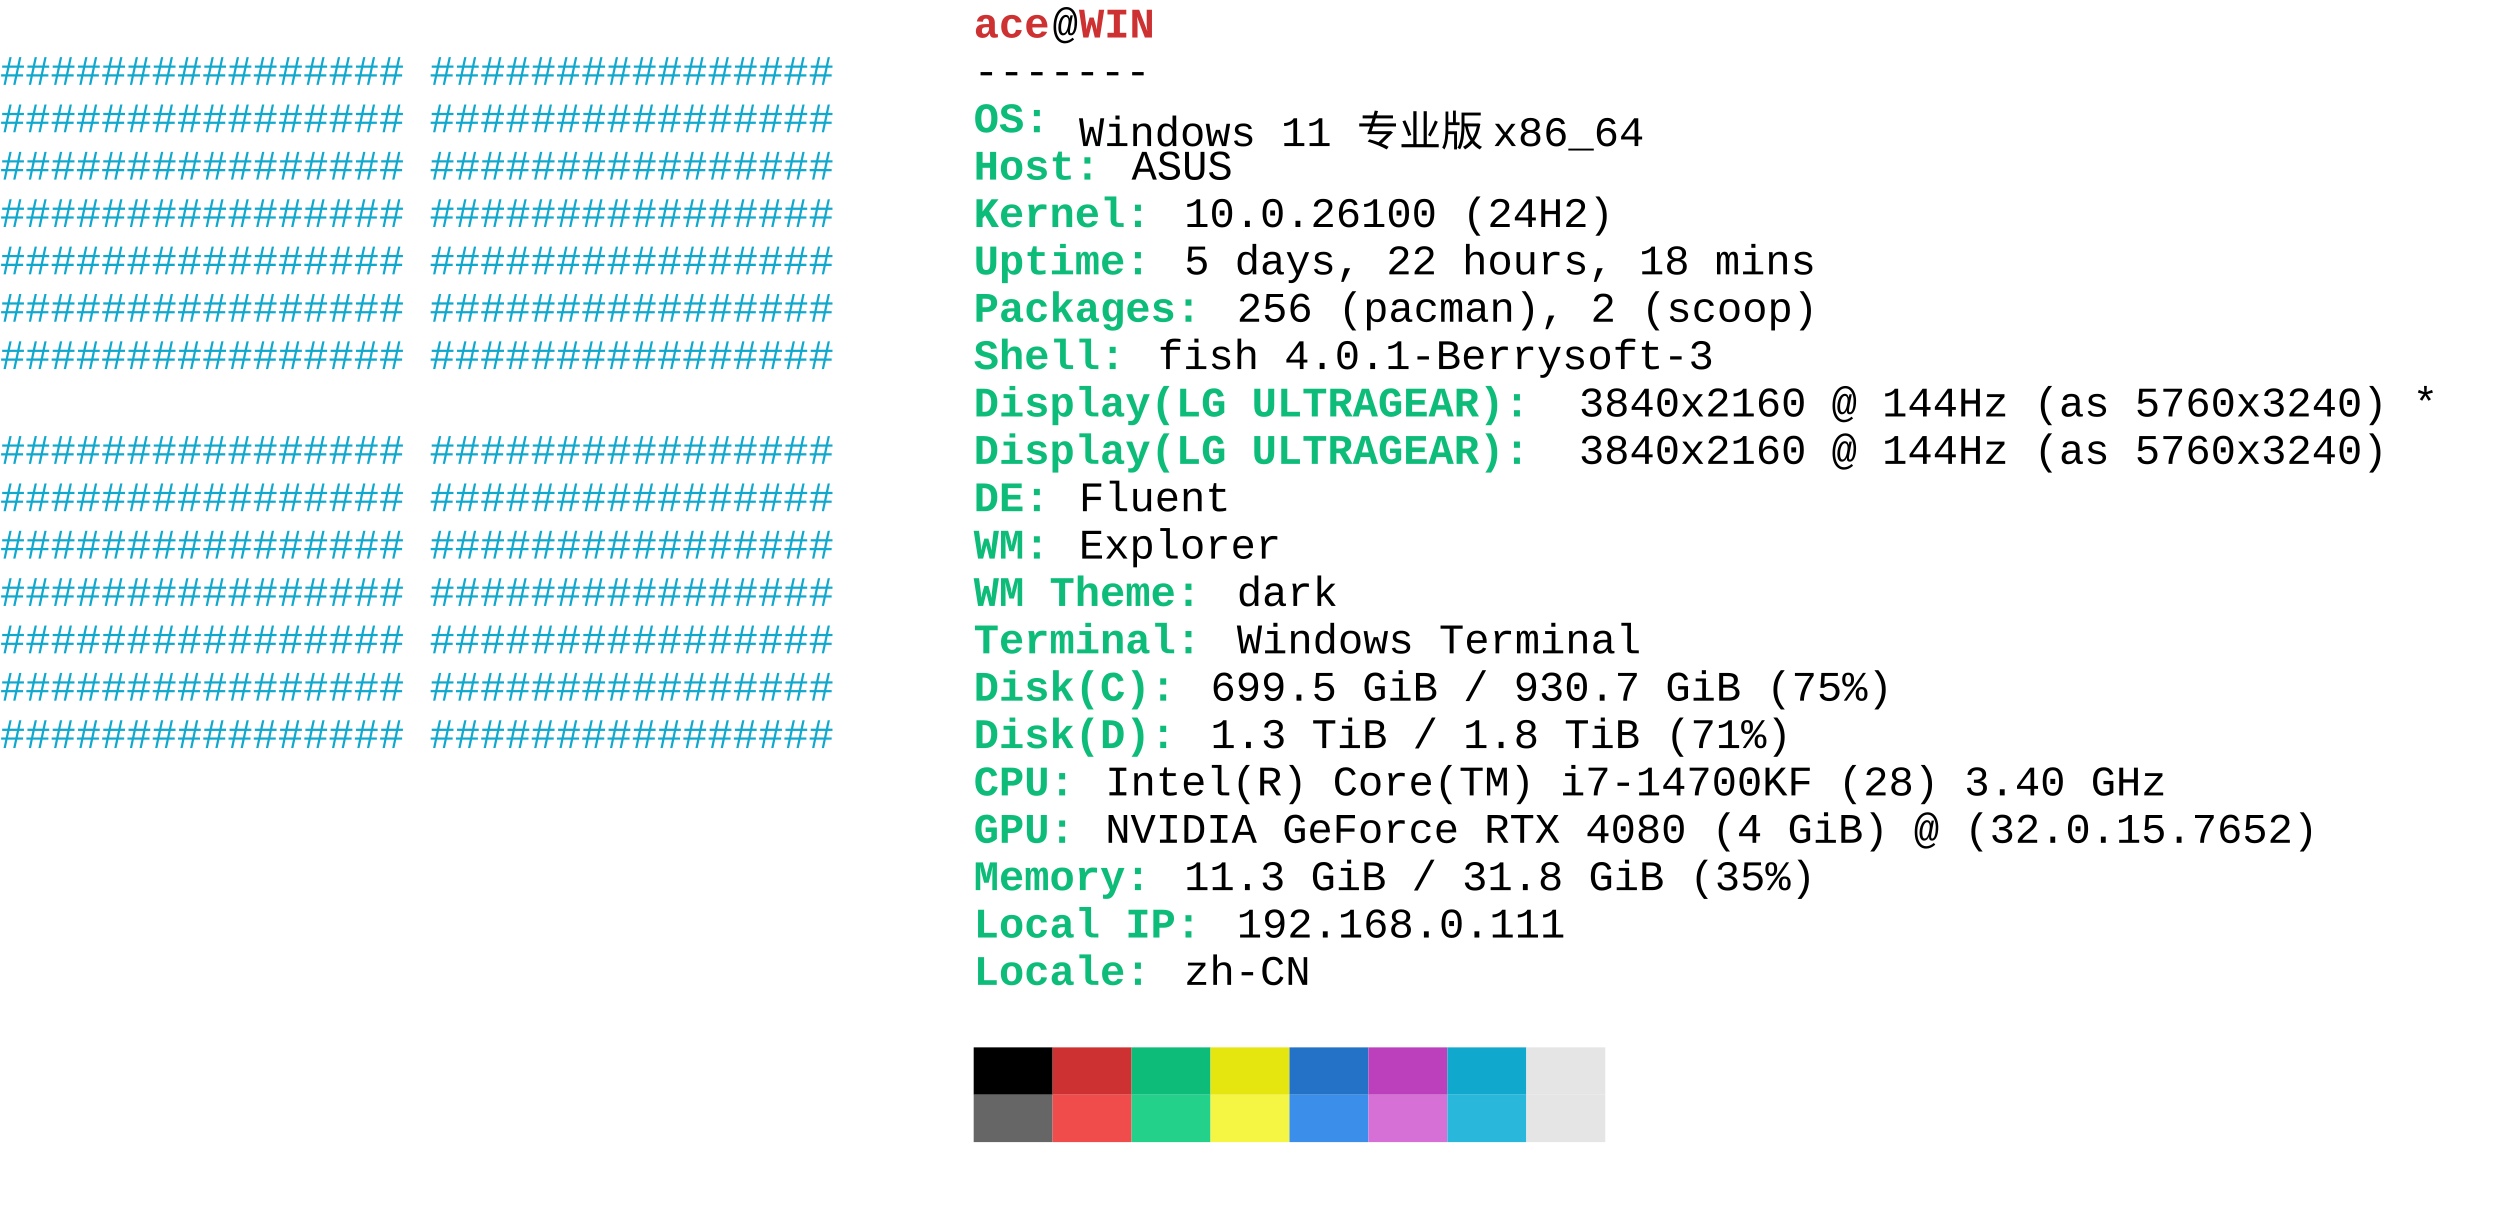
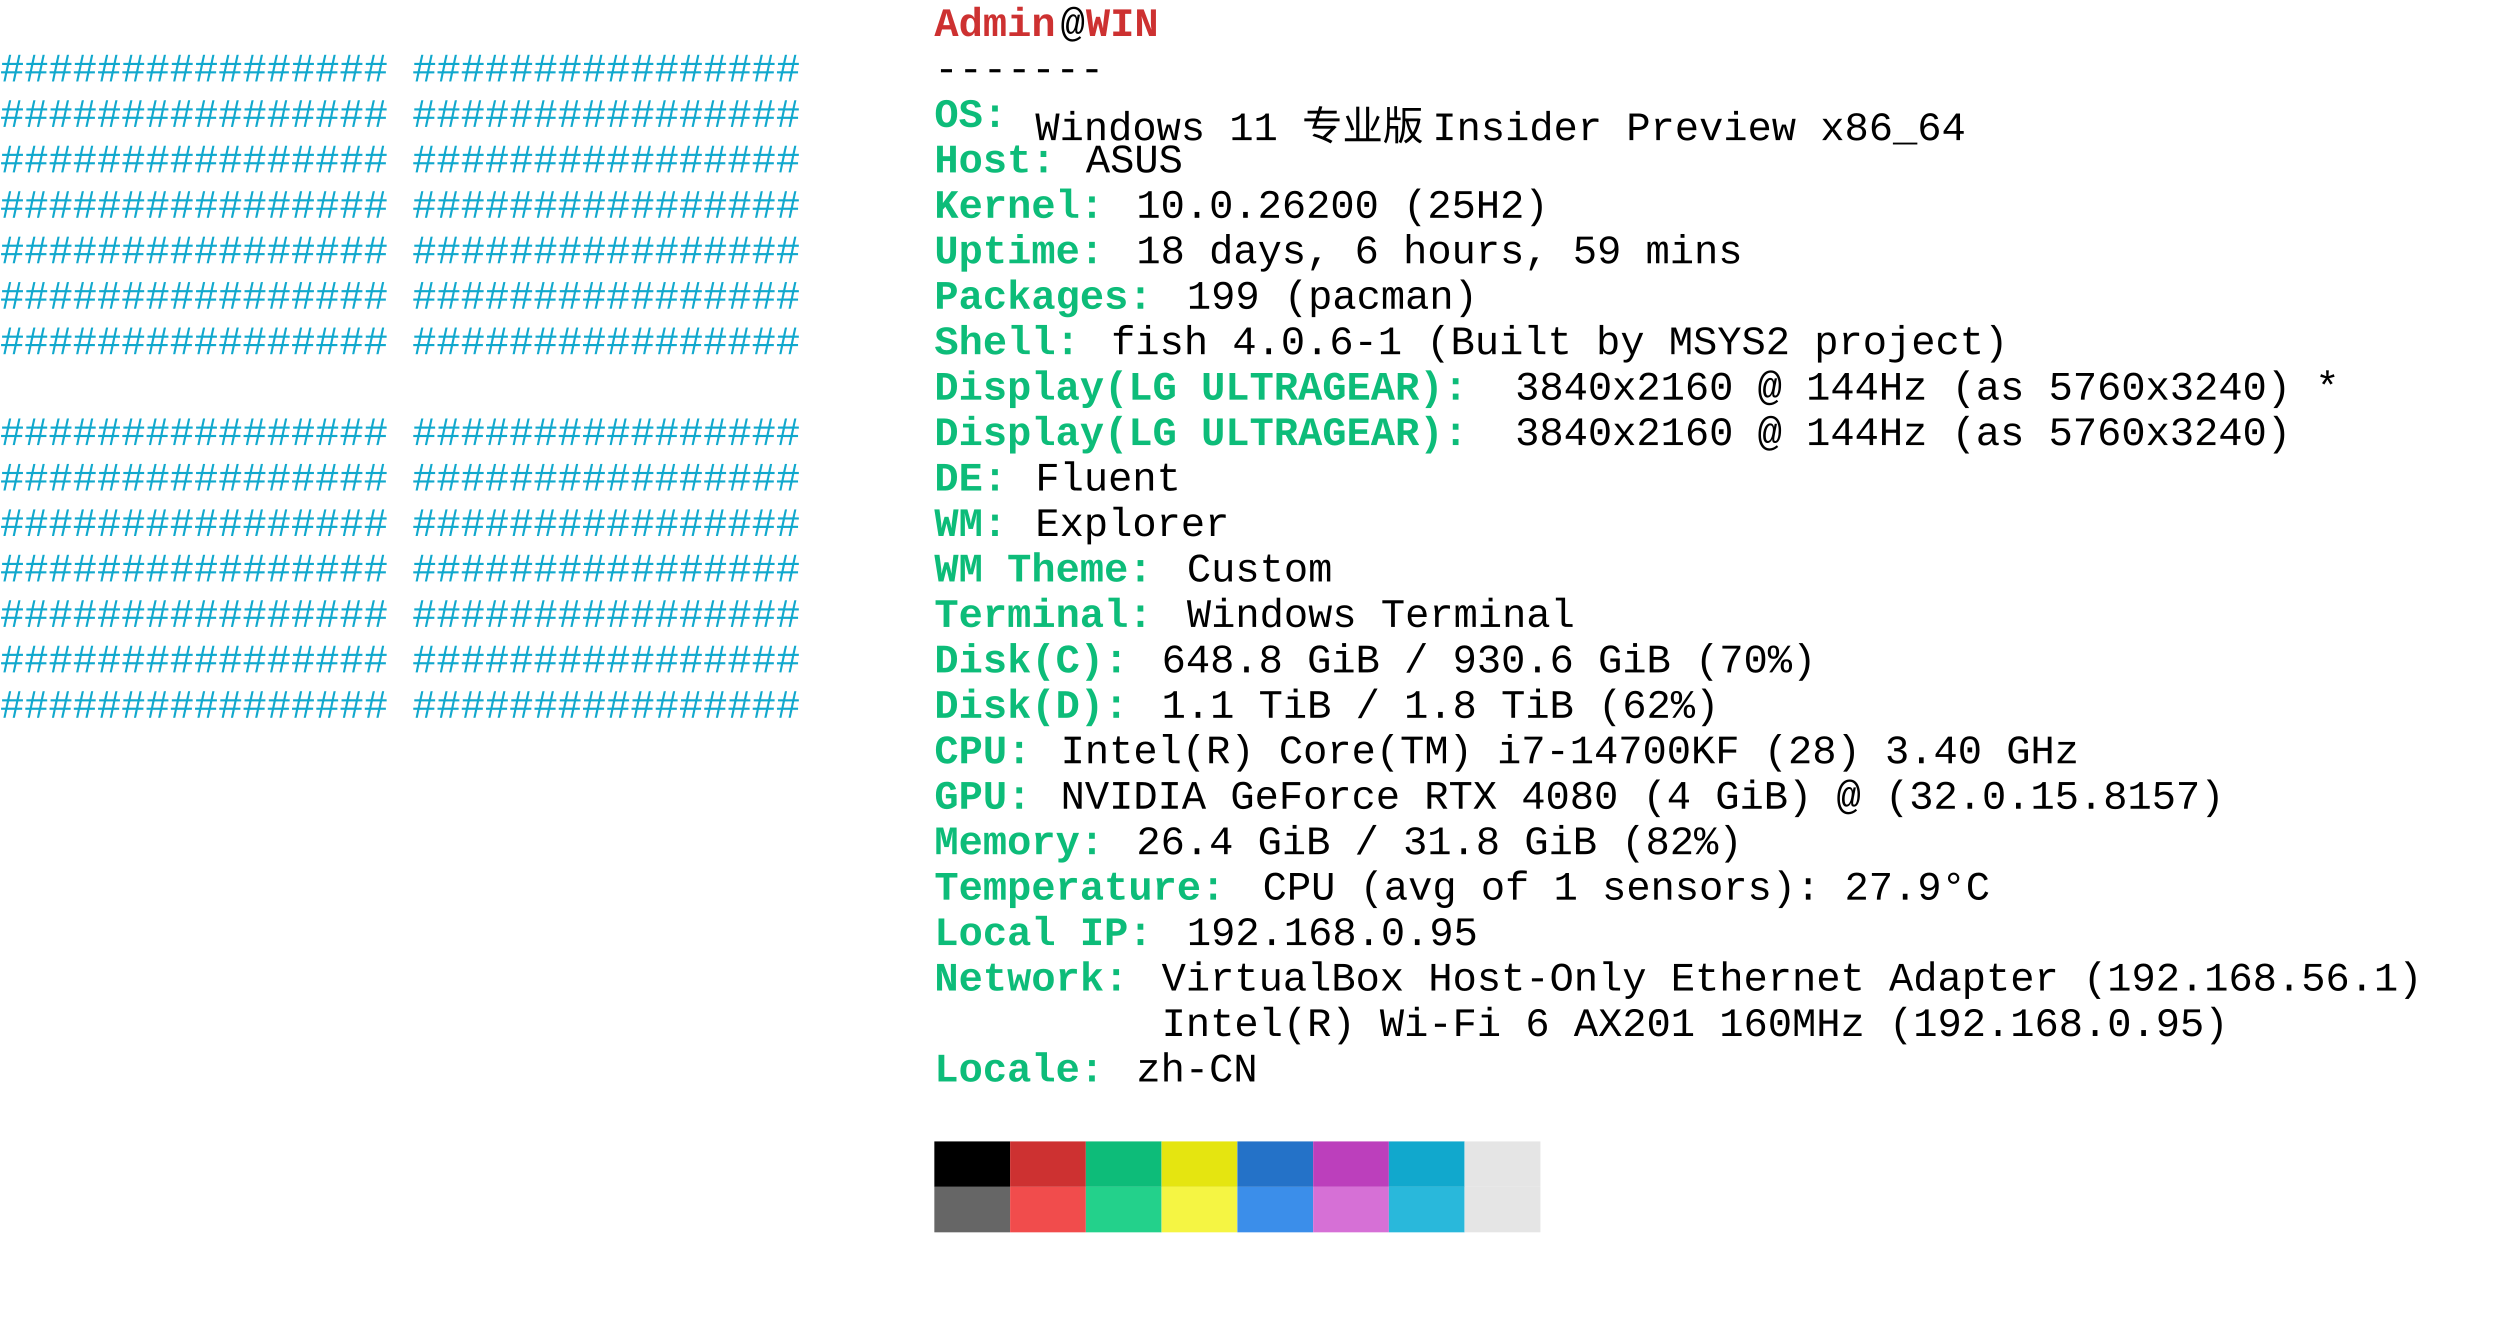
- <svg xmlns="http://www.w3.org/2000/svg" width="950" height="468">
-   <style>.t{dominant-baseline:central;font-variant-ligatures:none;white-space:pre;font-family:Consolas,Courier New,Monaco;font-size:16px}.b{font-weight:700}:root{color-scheme:light dark;background:#fff}.c6{fill:#11a8cd}.c1{fill:#cd3131}.c2{fill:#0dbc79}svg&gt;text{fill:#000}@media (prefers-color-scheme:dark){:root{background:#181818}.c6{fill:#11a8cd}.c1{fill:#cd3131}.c2{fill:#0dbc79}svg&gt;text{fill:#e5e5e5}}</style>
+ <svg xmlns="http://www.w3.org/2000/svg" width="990" height="522">
+   <style>.t{dominant-baseline:central;font-variant-ligatures:none;white-space:pre;font-family:Consolas,Courier New,Monaco;font-size:16px}.b{font-weight:700}:root{color-scheme:light dark;background:#fff}.c6{fill:#11a8cd}.c1{fill:#cd3131}.c2{fill:#0dbc79}.b0{fill:#000}.b1{fill:#cd3131}.b2{fill:#0dbc79}.b3{fill:#e5e510}.b4{fill:#2472c8}.b5{fill:#bc3fbc}.b6{fill:#11a8cd}.b7{fill:#e5e5e5}.ba{fill:#666}.bb{fill:#f14c4c}.bc{fill:#23d18b}.bd{fill:#f5f543}.be{fill:#3b8eea}.bf{fill:#d670d6}.bg{fill:#29b8db}.bh{fill:#e5e5e5}svg&gt;text{fill:#000}@media (prefers-color-scheme:dark){:root{background:#181818}.c6{fill:#11a8cd}.c1{fill:#cd3131}.c2{fill:#0dbc79}.b0{fill:#e5e5e5}.b1{fill:#cd3131}.b2{fill:#0dbc79}.b3{fill:#e5e510}.b4{fill:#2472c8}.b5{fill:#bc3fbc}.b6{fill:#11a8cd}.b7{fill:#000}.ba{fill:#e5e5e5}.bb{fill:#f14c4c}.bc{fill:#23d18b}.bd{fill:#f5f543}.be{fill:#3b8eea}.bf{fill:#d670d6}.bg{fill:#29b8db}.bh{fill:#666}svg&gt;text{fill:#e5e5e5}}</style>
  <text y="10" class="t c6" />
  <text x="370" y="10" class="t c1 b">
-     <tspan textLength="30">ace</tspan>
-   </text>
-   <text x="400" y="10" class="t">
+     <tspan textLength="50">Admin</tspan>
+   </text>
+   <text x="420" y="10" class="t">
    <tspan textLength="10">@</tspan>
  </text>
-   <text x="410" y="10" class="t c1 b">
+   <text x="430" y="10" class="t c1 b">
    <tspan textLength="30">WIN</tspan>
  </text>
  <text y="28" class="t c6">
    <tspan textLength="370">################  ################   </tspan>
  </text>
  <text x="370" y="28" class="t">
    <tspan textLength="70">-------</tspan>
  </text>
  <text y="46" class="t c6">
    <tspan textLength="370">################  ################   </tspan>
  </text>
  <text x="370" y="46" class="t c2 b">
    <tspan textLength="40">OS: </tspan>
  </text>
  <text x="410" y="46" class="t">
-     <tspan textLength="210">Windows 11 专业版 x86_64</tspan>
+     <tspan textLength="370">Windows 11 专业版 Insider Preview x86_64</tspan>
  </text>
  <text y="64" class="t c6">
    <tspan textLength="370">################  ################   </tspan>
  </text>
  <text x="370" y="64" class="t c2 b">
    <tspan textLength="60">Host: </tspan>
  </text>
  <text x="430" y="64" class="t">
    <tspan textLength="40">ASUS</tspan>
  </text>
  <text y="82" class="t c6">
    <tspan textLength="370">################  ################   </tspan>
  </text>
  <text x="370" y="82" class="t c2 b">
    <tspan textLength="80">Kernel: </tspan>
  </text>
  <text x="450" y="82" class="t">
-     <tspan textLength="170">10.0.26100 (24H2)</tspan>
+     <tspan textLength="170">10.0.26200 (25H2)</tspan>
  </text>
  <text y="100" class="t c6">
    <tspan textLength="370">################  ################   </tspan>
  </text>
  <text x="370" y="100" class="t c2 b">
    <tspan textLength="80">Uptime: </tspan>
  </text>
  <text x="450" y="100" class="t">
-     <tspan textLength="250">5 days, 22 hours, 18 mins</tspan>
+     <tspan textLength="250">18 days, 6 hours, 59 mins</tspan>
  </text>
  <text y="118" class="t c6">
    <tspan textLength="370">################  ################   </tspan>
  </text>
  <text x="370" y="118" class="t c2 b">
    <tspan textLength="100">Packages: </tspan>
  </text>
  <text x="470" y="118" class="t">
-     <tspan textLength="230">256 (pacman), 2 (scoop)</tspan>
+     <tspan textLength="120">199 (pacman)</tspan>
  </text>
  <text y="136" class="t c6">
    <tspan textLength="370">################  ################   </tspan>
  </text>
  <text x="370" y="136" class="t c2 b">
    <tspan textLength="70">Shell: </tspan>
  </text>
  <text x="440" y="136" class="t">
-     <tspan textLength="220">fish 4.0.1-Berrysoft-3</tspan>
+     <tspan textLength="370">fish 4.0.6-1 (Built by MSYS2 project)</tspan>
  </text>
  <text y="154" class="t c6" />
  <text x="370" y="154" class="t c2 b">
    <tspan textLength="230">Display(LG ULTRAGEAR): </tspan>
  </text>
  <text x="600" y="154" class="t">
    <tspan textLength="340">3840x2160 @ 144Hz (as 5760x3240) *</tspan>
  </text>
  <text y="172" class="t c6">
    <tspan textLength="370">################  ################   </tspan>
  </text>
  <text x="370" y="172" class="t c2 b">
    <tspan textLength="230">Display(LG ULTRAGEAR): </tspan>
  </text>
  <text x="600" y="172" class="t">
    <tspan textLength="320">3840x2160 @ 144Hz (as 5760x3240)</tspan>
  </text>
  <text y="190" class="t c6">
    <tspan textLength="370">################  ################   </tspan>
  </text>
  <text x="370" y="190" class="t c2 b">
    <tspan textLength="40">DE: </tspan>
  </text>
  <text x="410" y="190" class="t">
    <tspan textLength="60">Fluent</tspan>
  </text>
  <text y="208" class="t c6">
    <tspan textLength="370">################  ################   </tspan>
  </text>
  <text x="370" y="208" class="t c2 b">
    <tspan textLength="40">WM: </tspan>
  </text>
  <text x="410" y="208" class="t">
    <tspan textLength="80">Explorer</tspan>
  </text>
  <text y="226" class="t c6">
    <tspan textLength="370">################  ################   </tspan>
  </text>
  <text x="370" y="226" class="t c2 b">
    <tspan textLength="100">WM Theme: </tspan>
  </text>
  <text x="470" y="226" class="t">
-     <tspan textLength="40">dark</tspan>
+     <tspan textLength="60">Custom</tspan>
  </text>
  <text y="244" class="t c6">
    <tspan textLength="370">################  ################   </tspan>
  </text>
  <text x="370" y="244" class="t c2 b">
    <tspan textLength="100">Terminal: </tspan>
  </text>
  <text x="470" y="244" class="t">
    <tspan textLength="160">Windows Terminal</tspan>
  </text>
  <text y="262" class="t c6">
    <tspan textLength="370">################  ################   </tspan>
  </text>
  <text x="370" y="262" class="t c2 b">
    <tspan textLength="90">Disk(C): </tspan>
  </text>
  <text x="460" y="262" class="t">
-     <tspan textLength="270">699.5 GiB / 930.7 GiB (75%)</tspan>
+     <tspan textLength="270">648.8 GiB / 930.6 GiB (70%)</tspan>
  </text>
  <text y="280" class="t c6">
    <tspan textLength="370">################  ################   </tspan>
  </text>
  <text x="370" y="280" class="t c2 b">
    <tspan textLength="90">Disk(D): </tspan>
  </text>
  <text x="460" y="280" class="t">
-     <tspan textLength="230">1.3 TiB / 1.8 TiB (71%)</tspan>
+     <tspan textLength="230">1.1 TiB / 1.8 TiB (62%)</tspan>
  </text>
  <text y="298" class="t c6" />
  <text x="370" y="298" class="t c2 b">
    <tspan textLength="50">CPU: </tspan>
  </text>
  <text x="420" y="298" class="t">
    <tspan textLength="420">Intel(R) Core(TM) i7-14700KF (28) 3.40 GHz</tspan>
  </text>
  <text y="316" class="t c6" />
  <text x="370" y="316" class="t c2 b">
    <tspan textLength="50">GPU: </tspan>
  </text>
  <text x="420" y="316" class="t">
-     <tspan textLength="480">NVIDIA GeForce RTX 4080 (4 GiB) @ (32.0.15.7652)</tspan>
+     <tspan textLength="480">NVIDIA GeForce RTX 4080 (4 GiB) @ (32.0.15.8157)</tspan>
  </text>
  <text y="334" class="t c6" />
  <text x="370" y="334" class="t c2 b">
    <tspan textLength="80">Memory: </tspan>
  </text>
  <text x="450" y="334" class="t">
-     <tspan textLength="250">11.3 GiB / 31.8 GiB (35%)</tspan>
+     <tspan textLength="250">26.4 GiB / 31.8 GiB (82%)</tspan>
  </text>
  <text y="352" class="t c6" />
  <text x="370" y="352" class="t c2 b">
-     <tspan textLength="100">Local IP: </tspan>
-   </text>
-   <text x="470" y="352" class="t">
-     <tspan textLength="130">192.168.0.111</tspan>
+     <tspan textLength="130">Temperature: </tspan>
+   </text>
+   <text x="500" y="352" class="t">
+     <tspan textLength="300">CPU (avg of 1 sensors): 27.9°C</tspan>
  </text>
  <text y="370" class="t c6" />
  <text x="370" y="370" class="t c2 b">
+     <tspan textLength="100">Local IP: </tspan>
+   </text>
+   <text x="470" y="370" class="t">
+     <tspan textLength="120">192.168.0.95</tspan>
+   </text>
+   <text y="388" class="t c6" />
+   <text x="370" y="388" class="t c2 b">
+     <tspan textLength="90">Network: </tspan>
+   </text>
+   <text x="460" y="388" class="t">
+     <tspan textLength="520">VirtualBox Host-Only Ethernet Adapter (192.168.56.1)</tspan>
+   </text>
+   <text y="406" class="t c6" />
+   <text x="370" y="406" class="t c2 b" />
+   <text x="460" y="406" class="t">
+     <tspan textLength="440">Intel(R) Wi-Fi 6 AX201 160MHz (192.168.0.95)</tspan>
+   </text>
+   <text y="424" class="t c6" />
+   <text x="370" y="424" class="t c2 b">
    <tspan textLength="80">Locale: </tspan>
  </text>
-   <text x="450" y="370" class="t">
+   <text x="450" y="424" class="t">
    <tspan textLength="50">zh-CN</tspan>
  </text>
-   <text y="388" class="t c6" />
-   <text y="406" class="t c6" />
-   <path d="M370 398h30v18h-30Z" style="fill:#000" />
-   <text x="370" y="406" class="t" />
-   <path d="M400 398h30v18h-30Z" style="fill:#cd3131" />
-   <text x="400" y="406" class="t" />
-   <path d="M430 398h30v18h-30Z" style="fill:#0dbc79" />
-   <text x="430" y="406" class="t" />
-   <path d="M460 398h30v18h-30Z" style="fill:#e5e510" />
-   <text x="460" y="406" class="t" />
-   <path d="M490 398h30v18h-30Z" style="fill:#2472c8" />
-   <text x="490" y="406" class="t" />
-   <path d="M520 398h30v18h-30Z" style="fill:#bc3fbc" />
-   <text x="520" y="406" class="t" />
-   <path d="M550 398h30v18h-30Z" style="fill:#11a8cd" />
-   <text x="550" y="406" class="t" />
-   <path d="M580 398h30v18h-30Z" style="fill:#e5e5e5" />
-   <text x="580" y="406" class="t" />
-   <text y="424" class="t c6" />
-   <path d="M370 416h30v18h-30Z" style="fill:#666" />
-   <text x="370" y="424" class="t" />
-   <path d="M400 416h30v18h-30Z" style="fill:#f14c4c" />
-   <text x="400" y="424" class="t" />
-   <path d="M430 416h30v18h-30Z" style="fill:#23d18b" />
-   <text x="430" y="424" class="t" />
-   <path d="M460 416h30v18h-30Z" style="fill:#f5f543" />
-   <text x="460" y="424" class="t" />
-   <path d="M490 416h30v18h-30Z" style="fill:#3b8eea" />
-   <text x="490" y="424" class="t" />
-   <path d="M520 416h30v18h-30Z" style="fill:#d670d6" />
-   <text x="520" y="424" class="t" />
-   <path d="M550 416h30v18h-30Z" style="fill:#29b8db" />
-   <text x="550" y="424" class="t" />
-   <path d="M580 416h30v18h-30Z" style="fill:#e5e5e5" />
-   <text x="580" y="424" class="t" />
+   <text y="442" class="t c6" />
+   <text y="460" class="t c6" />
+   <path d="M370 452h30v18h-30Z" class="b0" />
+   <text x="370" y="460" class="t" />
+   <path d="M400 452h30v18h-30Z" class="b1" />
+   <text x="400" y="460" class="t" />
+   <path d="M430 452h30v18h-30Z" class="b2" />
+   <text x="430" y="460" class="t" />
+   <path d="M460 452h30v18h-30Z" class="b3" />
+   <text x="460" y="460" class="t" />
+   <path d="M490 452h30v18h-30Z" class="b4" />
+   <text x="490" y="460" class="t" />
+   <path d="M520 452h30v18h-30Z" class="b5" />
+   <text x="520" y="460" class="t" />
+   <path d="M550 452h30v18h-30Z" class="b6" />
+   <text x="550" y="460" class="t" />
+   <path d="M580 452h30v18h-30Z" class="b7" />
+   <text x="580" y="460" class="t" />
+   <text y="478" class="t c6" />
+   <path d="M370 470h30v18h-30Z" class="ba" />
+   <text x="370" y="478" class="t" />
+   <path d="M400 470h30v18h-30Z" class="bb" />
+   <text x="400" y="478" class="t" />
+   <path d="M430 470h30v18h-30Z" class="bc" />
+   <text x="430" y="478" class="t" />
+   <path d="M460 470h30v18h-30Z" class="bd" />
+   <text x="460" y="478" class="t" />
+   <path d="M490 470h30v18h-30Z" class="be" />
+   <text x="490" y="478" class="t" />
+   <path d="M520 470h30v18h-30Z" class="bf" />
+   <text x="520" y="478" class="t" />
+   <path d="M550 470h30v18h-30Z" class="bg" />
+   <text x="550" y="478" class="t" />
+   <path d="M580 470h30v18h-30Z" class="bh" />
+   <text x="580" y="478" class="t" />
</svg>
